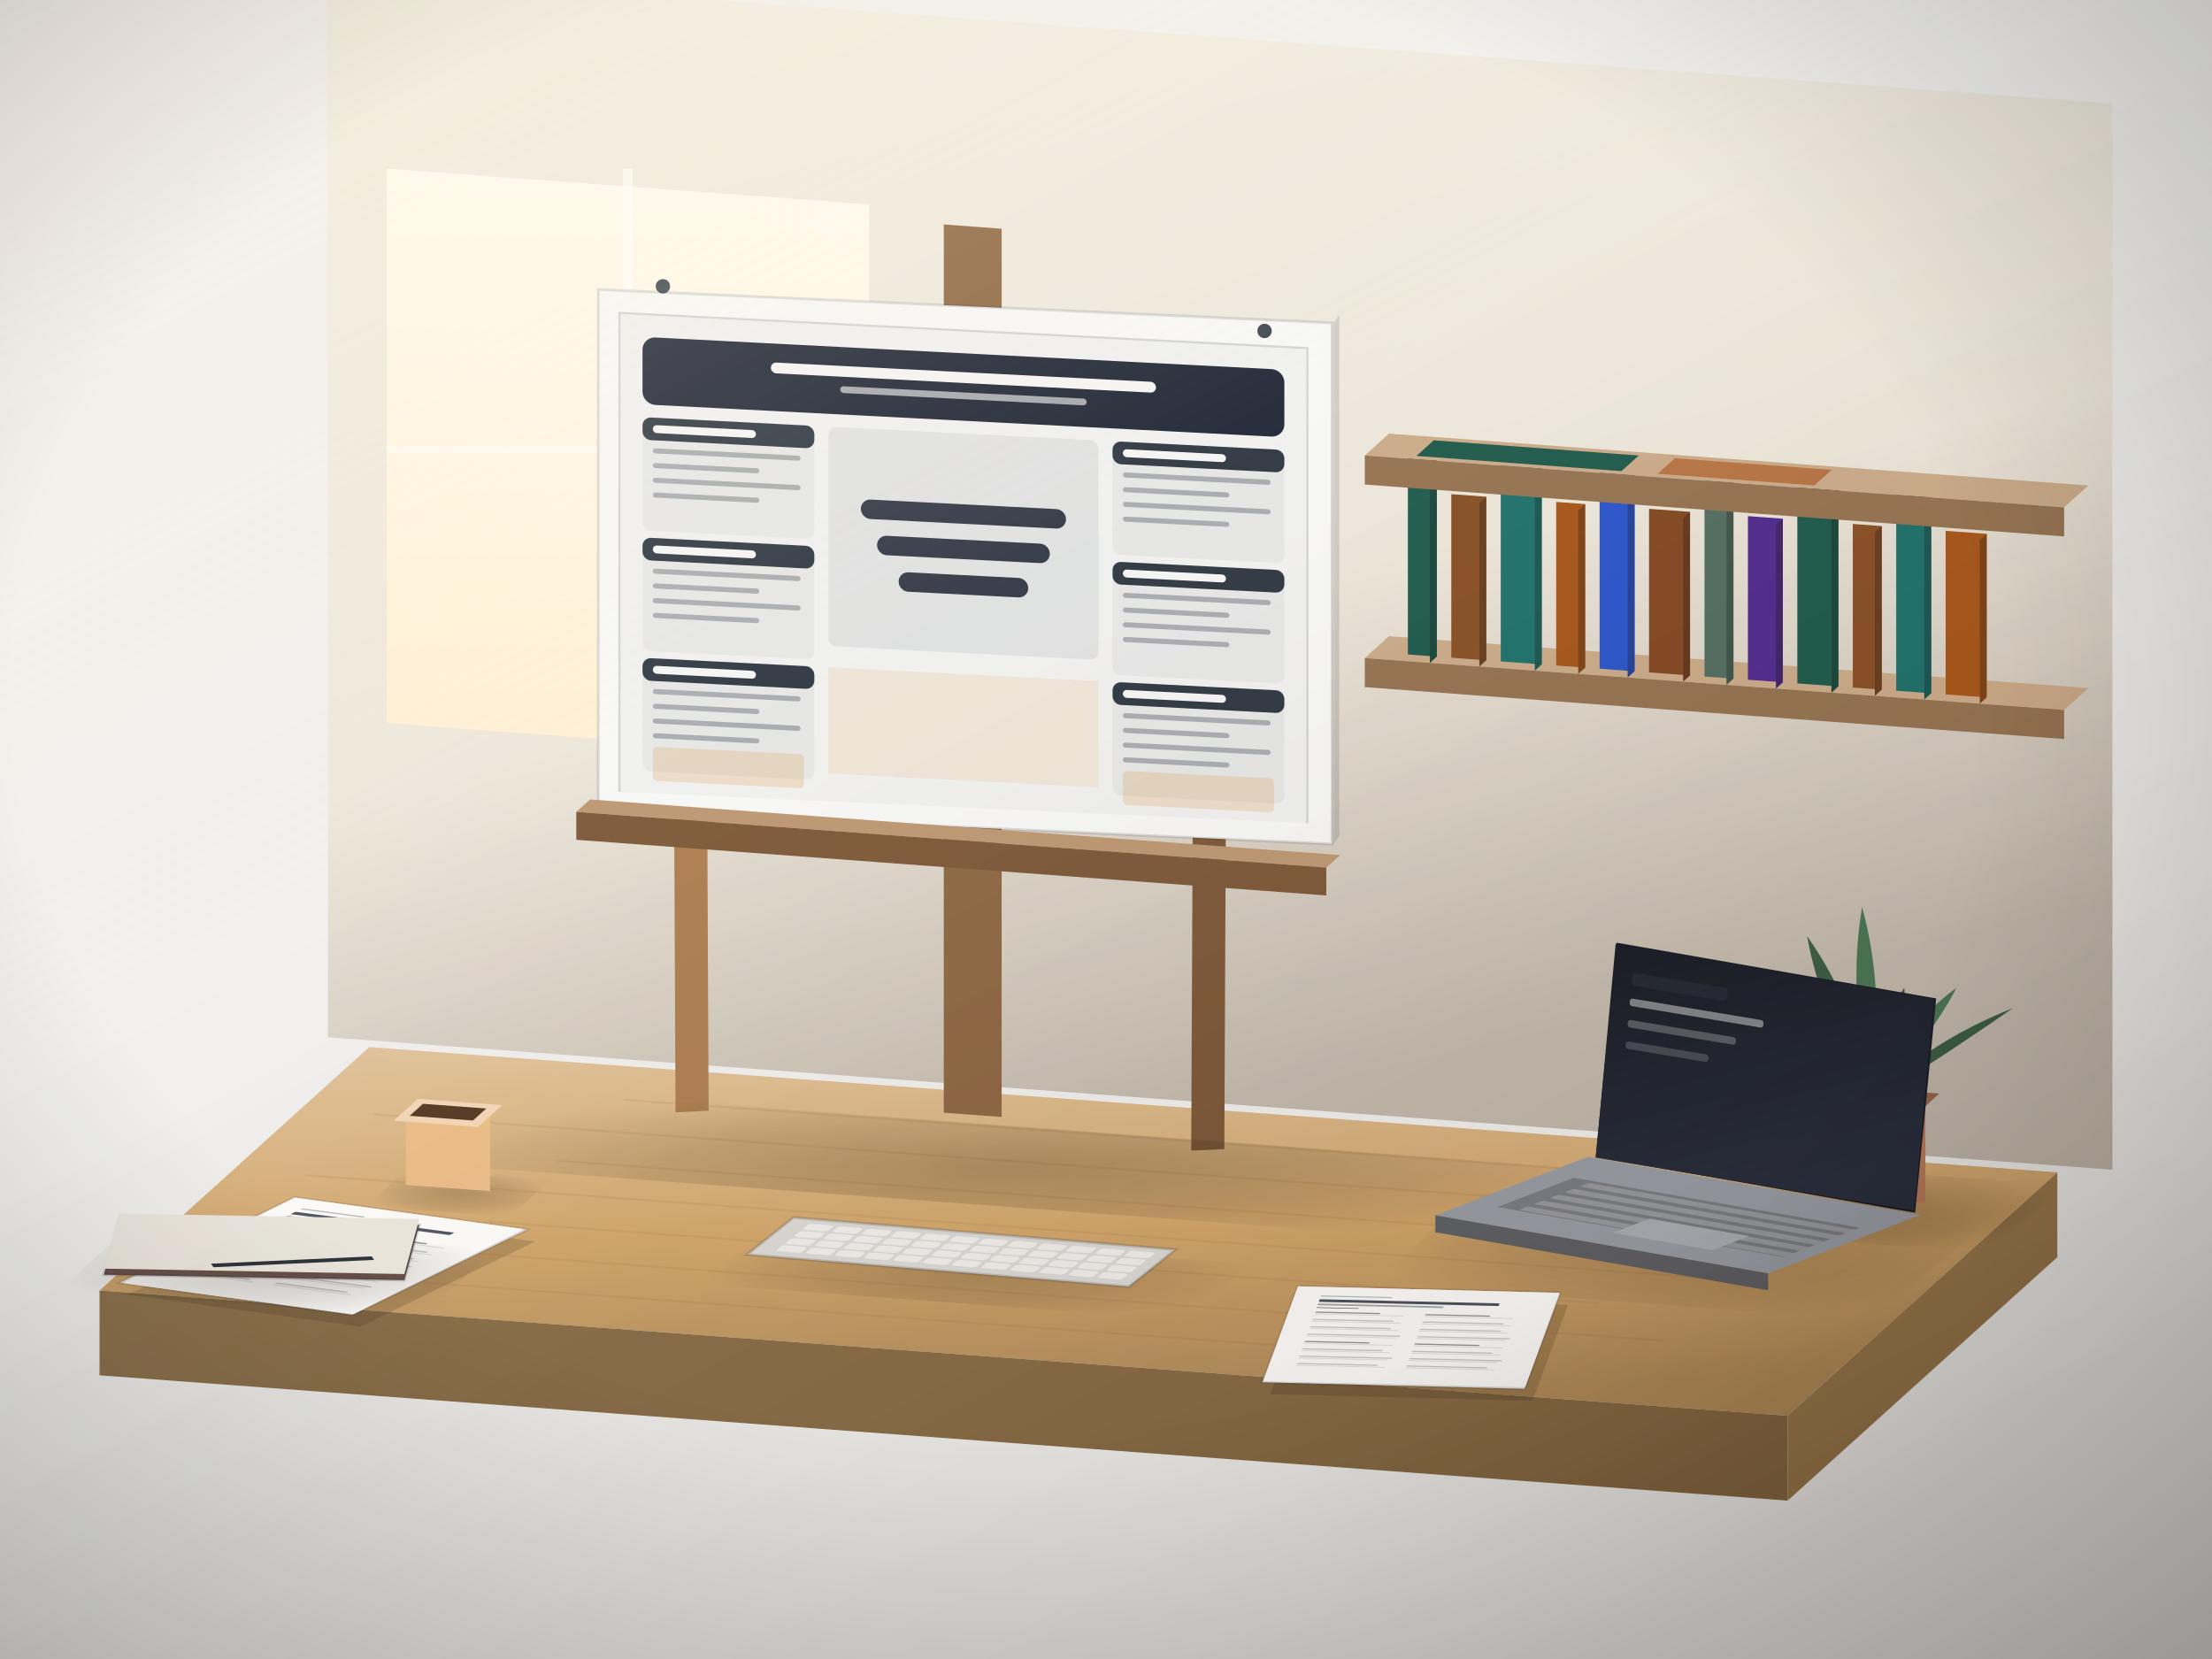
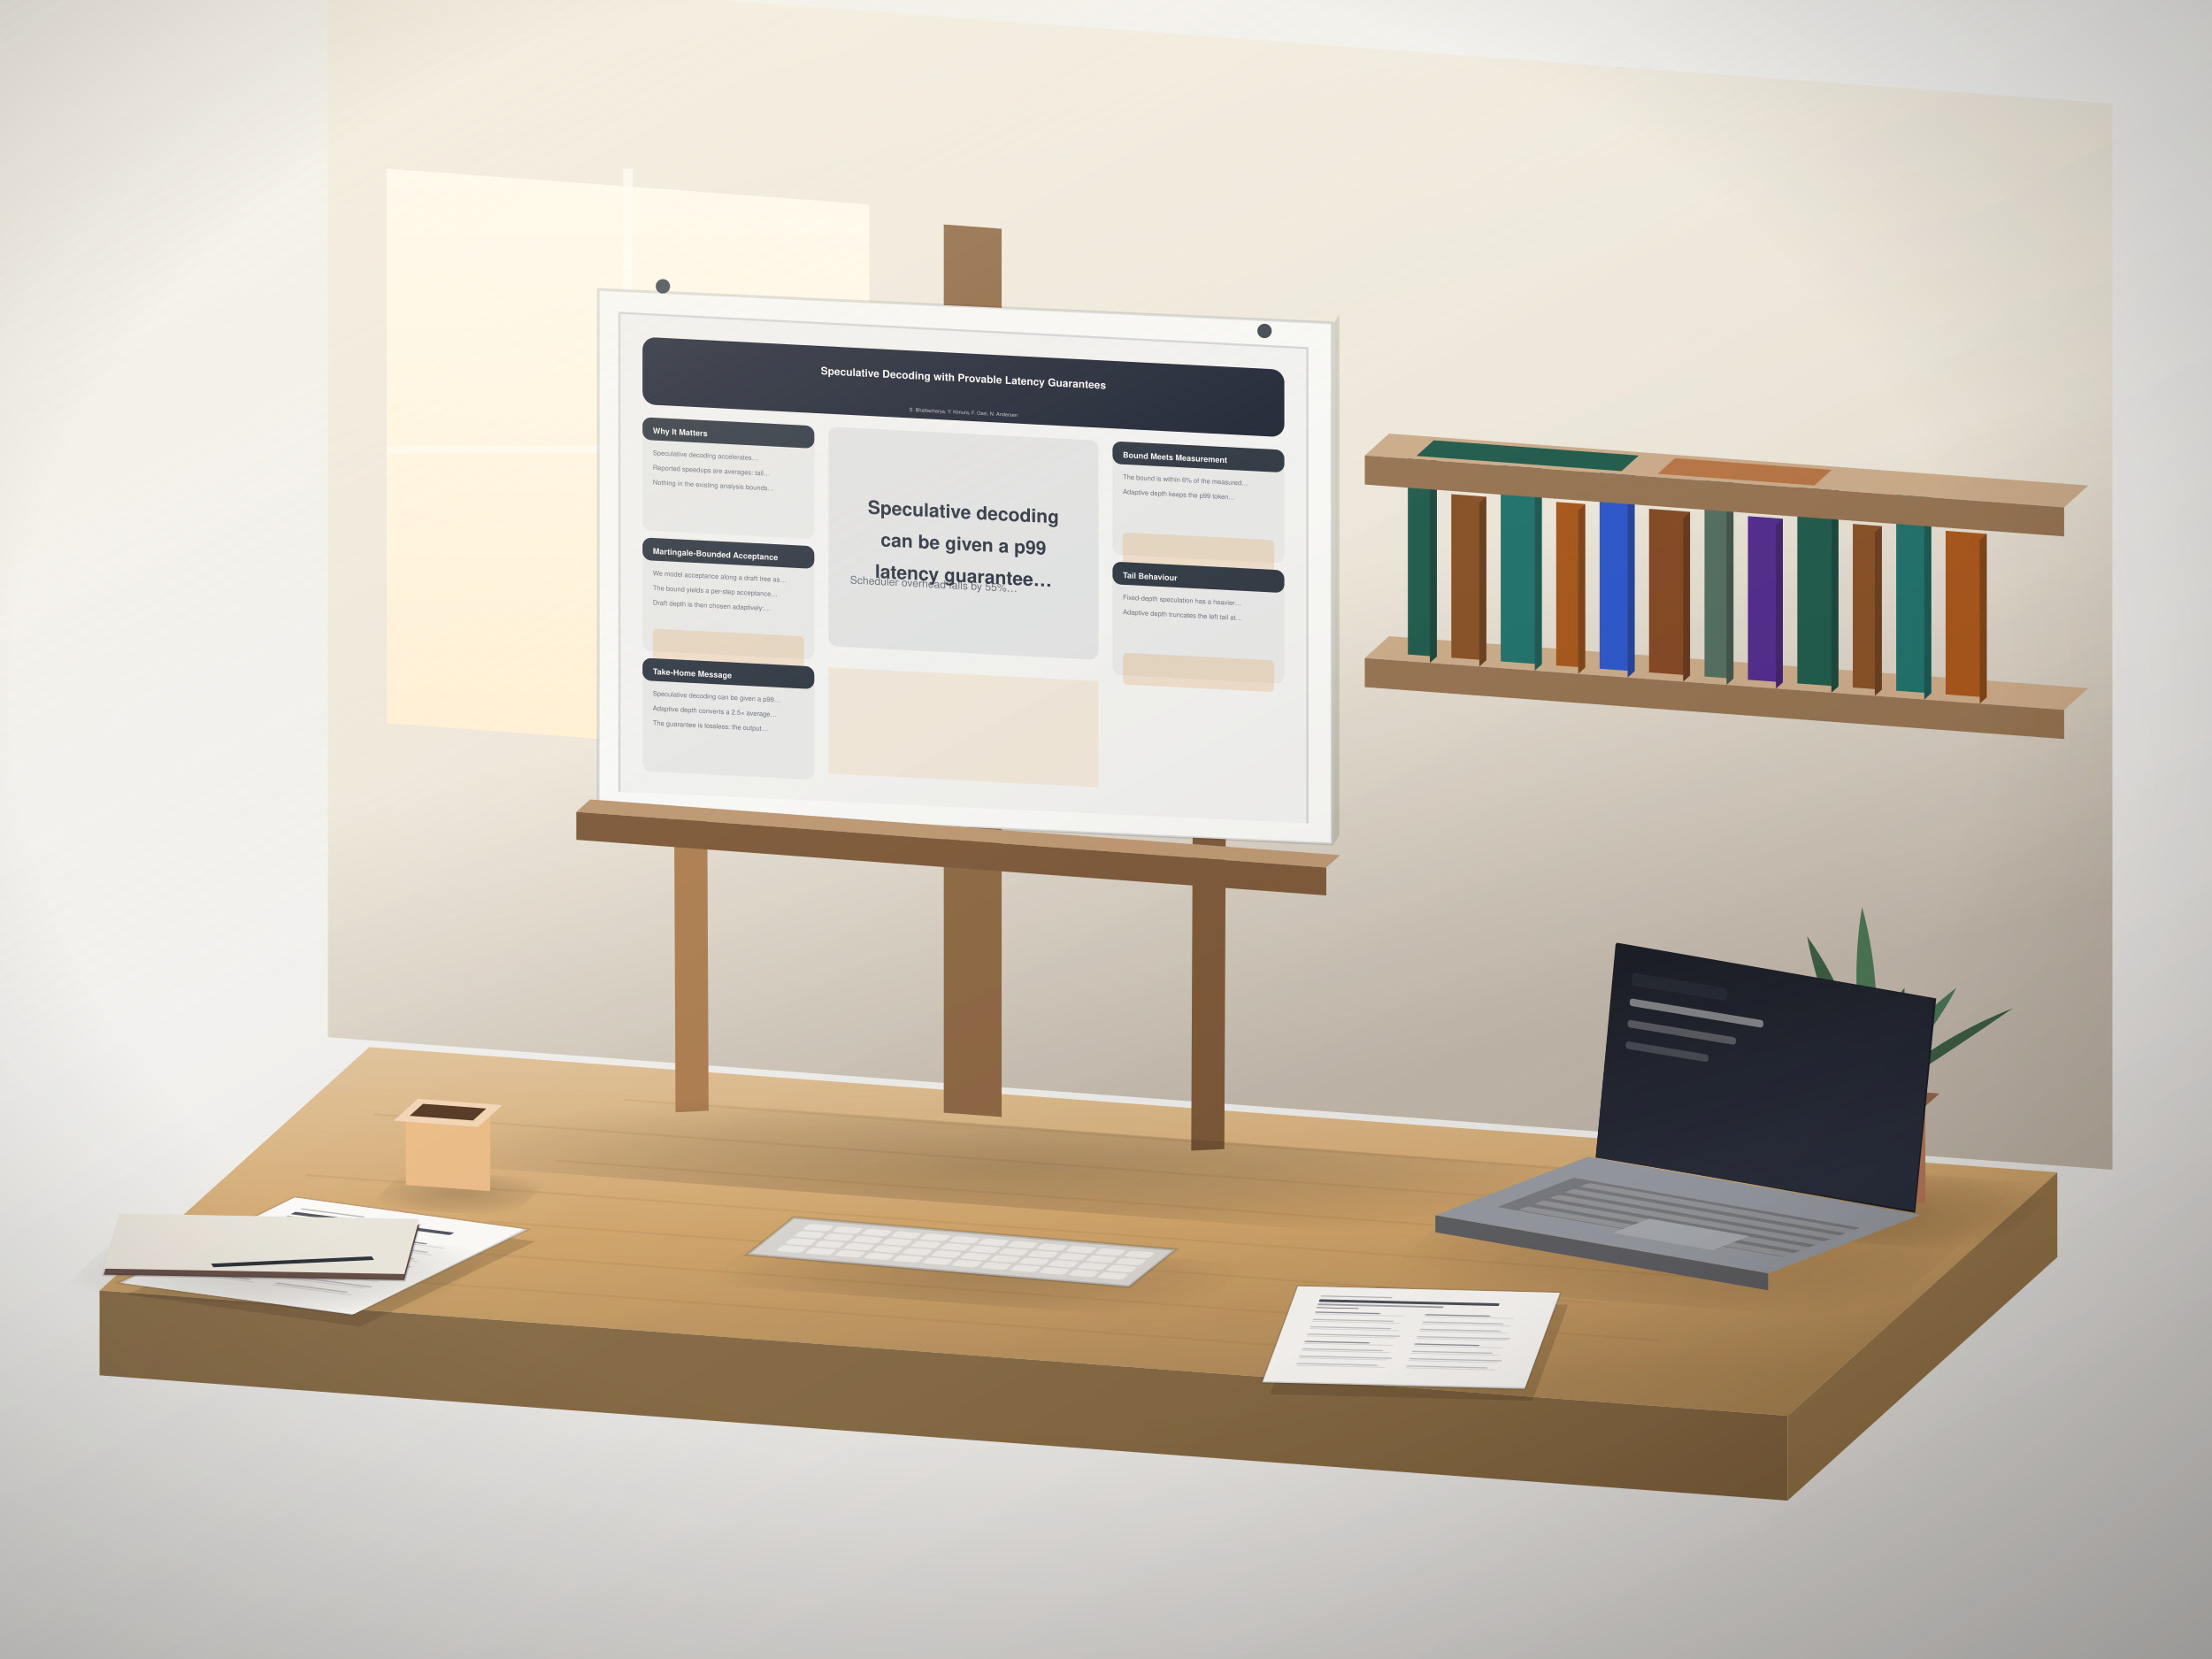
<svg xmlns="http://www.w3.org/2000/svg" width="800" height="600" viewBox="0 0 800 600" role="img" aria-label="Better Poster (Morrison) template preview" data-template-id="betterposter">
  <defs>
    <linearGradient id="tp-betterposter-wall-1" x1="0" y1="0" x2="0.35" y2="1">
      <stop offset="0" stop-color="#f0ece3" />
      <stop offset="0.62" stop-color="#ece6db" />
      <stop offset="1" stop-color="#bfb6ab" />
    </linearGradient>
    <linearGradient id="tp-betterposter-window-2" x1="0" y1="0" x2="0" y2="1">
      <stop offset="0" stop-color="#FFFCF2" />
      <stop offset="1" stop-color="#FFEFD2" />
    </linearGradient>
    <linearGradient id="tp-betterposter-desk-3" x1="0" y1="0" x2="0.15" y2="1">
      <stop offset="0" stop-color="#e1c29a" />
      <stop offset="0.55" stop-color="#d1a366" />
      <stop offset="1" stop-color="#b08956" />
    </linearGradient>
    <clipPath id="tp-betterposter-grain-4">
      <path d="M133.54 378.69 L744.06 424 L646.52 512.04 L36 466.73 Z" />
    </clipPath>
    <radialGradient id="tp-betterposter-shadow-5" cx="0.5" cy="0.5" r="0.5">
      <stop offset="0" stop-color="#22160A" stop-opacity="0.26" />
      <stop offset="0.6" stop-color="#22160A" stop-opacity="0.13" />
      <stop offset="1" stop-color="#22160A" stop-opacity="0" />
    </radialGradient>
    <clipPath id="tp-betterposter-board-6">
      <path d="M223.64 112.75 L473.83 124.17 L473.83 297.74 L223.64 286.32 Z" />
    </clipPath>
    <radialGradient id="tp-betterposter-shadow-7" cx="0.5" cy="0.5" r="0.5">
      <stop offset="0" stop-color="#22160A" stop-opacity="0.24" />
      <stop offset="0.6" stop-color="#22160A" stop-opacity="0.12" />
      <stop offset="1" stop-color="#22160A" stop-opacity="0" />
    </radialGradient>
    <radialGradient id="tp-betterposter-shadow-8" cx="0.5" cy="0.5" r="0.5">
      <stop offset="0" stop-color="#22160A" stop-opacity="0.22" />
      <stop offset="0.6" stop-color="#22160A" stop-opacity="0.11" />
      <stop offset="1" stop-color="#22160A" stop-opacity="0" />
    </radialGradient>
    <radialGradient id="tp-betterposter-shadow-9" cx="0.5" cy="0.5" r="0.5">
      <stop offset="0" stop-color="#22160A" stop-opacity="0.2" />
      <stop offset="0.6" stop-color="#22160A" stop-opacity="0.1" />
      <stop offset="1" stop-color="#22160A" stop-opacity="0" />
    </radialGradient>
    <clipPath id="tp-betterposter-keys-10">
      <path d="M569.1 425.95 L672.61 444.02 L645.01 454.61 L541.5 436.54 Z" />
    </clipPath>
    <clipPath id="tp-betterposter-screen-11">
      <path d="M584.33 341.28 L699.87 361.45 L692.25 438.94 L576.71 418.77 Z" />
    </clipPath>
    <linearGradient id="tp-betterposter-page-12" x1="0" y1="1" x2="1" y2="0">
      <stop offset="0" stop-color="#FFFFFF" />
      <stop offset="1" stop-color="#ececee" />
    </linearGradient>
    <clipPath id="tp-betterposter-sheet-13">
      <path d="M106.56 433.11 L190.68 444.69 L127.42 475.48 L43.3 463.9 Z" />
    </clipPath>
    <linearGradient id="tp-betterposter-page-14" x1="0" y1="1" x2="1" y2="0">
      <stop offset="0" stop-color="#FFFFFF" />
      <stop offset="1" stop-color="#ececee" />
    </linearGradient>
    <clipPath id="tp-betterposter-sheet-15">
      <path d="M469.44 465.21 L564.27 467.58 L551.35 502.29 L456.52 499.92 Z" />
    </clipPath>
    <radialGradient id="tp-betterposter-shadow-16" cx="0.5" cy="0.5" r="0.5">
      <stop offset="0" stop-color="#22160A" stop-opacity="0.2" />
      <stop offset="0.6" stop-color="#22160A" stop-opacity="0.1" />
      <stop offset="1" stop-color="#22160A" stop-opacity="0" />
    </radialGradient>
    <clipPath id="tp-betterposter-keys-17">
      <path d="M286.99 440.33 L425.05 451.94 L408.23 465.34 L270.16 453.73 Z" />
    </clipPath>
    <radialGradient id="tp-betterposter-shadow-18" cx="0.5" cy="0.5" r="0.5">
      <stop offset="0" stop-color="#22160A" stop-opacity="0.22" />
      <stop offset="0.6" stop-color="#22160A" stop-opacity="0.11" />
      <stop offset="1" stop-color="#22160A" stop-opacity="0" />
    </radialGradient>
    <linearGradient id="tp-betterposter-warm-19" x1="0" y1="0" x2="0.7" y2="1">
      <stop offset="0" stop-color="#FFF4DC" stop-opacity="0.42" />
      <stop offset="0.45" stop-color="#FFF4DC" stop-opacity="0.1" />
      <stop offset="1" stop-color="#3B2410" stop-opacity="0.14" />
    </linearGradient>
    <radialGradient id="tp-betterposter-vignette-20" cx="0.45" cy="0.42" r="0.8">
      <stop offset="0.55" stop-color="#000000" stop-opacity="0" />
      <stop offset="1" stop-color="#000000" stop-opacity="0.28" />
    </radialGradient>
  </defs>
  <path d="M118.59 375.14 L764 423.04 L764 37.42 L118.59 -10.48 Z" fill="url(#tp-betterposter-wall-1)" />
  <path d="M139.9 261.52 L314.33 274.47 L314.33 73.95 L139.9 61 Z" fill="url(#tp-betterposter-window-2)" />
  <rect x="225.41" y="61" width="3.4" height="200.52" fill="#FFFFFF" opacity="0.72" />
  <rect x="139.9" y="161.26" width="174.43" height="2.6" fill="#FFFFFF" opacity="0.55" />
  <path d="M502.35 230.09 L755.28 248.86 L746.53 256.76 L493.6 237.99 Z" fill="#c7a684" />
  <path d="M493.6 248.51 L746.53 267.28 L746.53 256.76 L493.6 237.99 Z" fill="#8d6a48" />
  <path d="M509.18 236.7 L519.64 237.48 L519.64 165.18 L509.18 164.4 Z" fill="#0e4f42" />
  <path d="M519.64 237.48 L517.14 239.74 L517.14 167.44 L519.64 165.18 Z" fill="#0a3930" />
  <path d="M524.88 237.87 L537.52 238.81 L537.52 179.65 L524.88 178.71 Z" fill="#804419" />
  <path d="M537.52 238.81 L535.02 241.07 L535.02 181.91 L537.52 179.65 Z" fill="#5c3112" />
  <path d="M542.76 239.2 L557.58 240.3 L557.58 167.99 L542.76 166.89 Z" fill="#0f6864" />
  <path d="M557.58 240.3 L555.08 242.55 L555.08 170.25 L557.58 167.99 Z" fill="#0b4b48" />
  <path d="M562.82 240.69 L573.28 241.46 L573.28 182.3 L562.82 181.53 Z" fill="#a14b0d" />
  <path d="M573.28 241.46 L570.78 243.72 L570.78 184.56 L573.28 182.3 Z" fill="#743609" />
  <path d="M578.52 241.85 L591.16 242.79 L591.16 170.49 L578.52 169.55 Z" fill="#1c4aca" />
  <path d="M591.16 242.79 L588.66 245.05 L588.66 172.74 L591.16 170.49 Z" fill="#143591" />
  <path d="M596.4 243.18 L611.22 244.28 L611.22 185.12 L596.4 184.02 Z" fill="#7b3b16" />
  <path d="M611.22 244.28 L608.72 246.54 L608.72 187.38 L611.22 185.12 Z" fill="#592a10" />
  <path d="M616.46 244.67 L626.92 245.44 L626.92 173.14 L616.46 172.36 Z" fill="#466459" />
  <path d="M626.92 245.44 L624.42 247.7 L624.42 175.4 L626.92 173.14 Z" fill="#324840" />
  <path d="M632.16 245.83 L644.8 246.77 L644.8 187.61 L632.16 186.67 Z" fill="#451c88" />
  <path d="M644.8 246.77 L642.3 249.03 L642.3 189.87 L644.8 187.61 Z" fill="#321462" />
  <path d="M650.03 247.16 L664.86 248.26 L664.86 175.96 L650.03 174.85 Z" fill="#0e4f42" />
  <path d="M664.86 248.26 L662.36 250.52 L662.36 178.21 L664.86 175.96 Z" fill="#0a3930" />
  <path d="M670.09 248.65 L680.56 249.42 L680.56 190.27 L670.09 189.49 Z" fill="#804419" />
  <path d="M680.56 249.42 L678.06 251.68 L678.06 192.52 L680.56 190.27 Z" fill="#5c3112" />
  <path d="M685.79 249.81 L698.44 250.75 L698.44 178.45 L685.79 177.51 Z" fill="#0f6864" />
  <path d="M698.44 250.75 L695.94 253.01 L695.94 180.7 L698.44 178.45 Z" fill="#0b4b48" />
  <path d="M703.67 251.14 L718.5 252.24 L718.5 193.08 L703.67 191.98 Z" fill="#a14b0d" />
  <path d="M718.5 252.24 L716 254.5 L716 195.34 L718.5 193.08 Z" fill="#743609" />
  <path d="M502.35 156.82 L755.28 175.59 L746.53 183.49 L493.6 164.72 Z" fill="#c7a684" />
  <path d="M493.6 175.24 L746.53 194.01 L746.53 183.49 L493.6 164.72 Z" fill="#8d6a48" />
  <path d="M518.54 159.25 L592.68 164.75 L586.42 170.39 L512.29 164.89 Z" fill="#0e4f42" />
  <path d="M605.76 165.72 L662.45 169.93 L656.2 175.57 L599.51 171.36 Z" fill="#b26b39" />
  <path d="M133.54 378.69 L744.06 424 L646.52 512.04 L36 466.73 Z" fill="url(#tp-betterposter-desk-3)" />
  <path d="M36 497.4 L646.52 542.71 L646.52 512.04 L36 466.73 Z" fill="#82653f" />
  <path d="M646.52 542.71 L744.06 454.67 L744.06 424 L646.52 512.04 Z" fill="#967549" />
  <g clip-path="url(#tp-betterposter-grain-4)">
    <g transform="matrix(4.36 0.32 -1.25 1.13 133.54 378.69)">
      <rect x="24" y="9.75" width="92" height="0.6" fill="#8A5A2B" opacity="0.13" />
      <rect x="6" y="19.5" width="118" height="0.6" fill="#8A5A2B" opacity="0.13" />
      <rect x="24" y="29.25" width="92" height="0.6" fill="#8A5A2B" opacity="0.13" />
      <rect x="6" y="39" width="118" height="0.6" fill="#8A5A2B" opacity="0.13" />
      <rect x="24" y="48.75" width="92" height="0.6" fill="#8A5A2B" opacity="0.13" />
      <rect x="6" y="58.5" width="118" height="0.6" fill="#8A5A2B" opacity="0.13" />
      <rect x="24" y="68.25" width="92" height="0.6" fill="#8A5A2B" opacity="0.13" />
    </g>
  </g>
  <path d="M244.31 402.3 L242.99 113.82 L254.96 113.25 L256.28 401.72 Z" fill="#a77647" />
  <path d="M430.82 416.14 L432.14 127.86 L444.11 127.28 L442.79 415.57 Z" fill="#744e2e" />
  <path d="M341.33 402.42 L341.33 81.17 L362.26 82.73 L362.26 403.97 Z" fill="#865e39" />
  <path d="M175.45 393.14 L589.91 423.9 L559.9 450.99 L145.44 420.23 Z" fill="url(#tp-betterposter-shadow-5)" />
  <path d="M482.34 116.82 L484.39 113.81 L484.39 302.28 L482.34 305.29 Z" fill="#0F172A24" />
  <path d="M216.36 104.67 L481.74 116.78 L481.74 305.25 L216.36 293.14 Z" fill="#f7f8f8" stroke="#0F172A24" />
  <g clip-path="url(#tp-betterposter-board-6)">
    <g transform="matrix(0.78 0.04 0 0.77 223.64 112.75)">
      <rect width="320" height="226.34" fill="#0F172A08" />
      <rect x="0.5" y="0.5" width="319" height="225.34" fill="none" stroke="#0F172A24" />
      <rect x="11.2" y="11.2" width="297.6" height="31.69" rx="6" fill="#0F172A" />
-       <rect x="70.72" y="20.07" width="178.56" height="5.07" rx="2.54" fill="#FFFFFF" opacity="0.95" />
-       <rect x="102.86" y="29.58" width="114.28" height="3.17" rx="1.58" fill="#FFFFFF" opacity="0.6" />
+       <text x="160" y="24.51" font-family="Helvetica, Arial, sans-serif" font-size="4.91" fill="#FFFFFF" font-weight="700" opacity="0.97" text-anchor="middle">Speculative Decoding with Provable Latency Guarantees</text>
+       <text x="160" y="39.72" font-family="Helvetica, Arial, sans-serif" font-size="2.31" fill="#FFFFFF" opacity="0.75" text-anchor="middle">S. Bhattacharya, Y. Kimura, F. Osei, N. Andersen</text>
      <rect x="11.2" y="48.89" width="79.66" height="53.2" rx="4" fill="#1F29370d" />
      <rect x="11.2" y="48.89" width="79.66" height="10.64" rx="4" fill="#1F2937" />
-       <rect x="15.98" y="52.35" width="47.8" height="3.72" rx="1.86" fill="#FFFFFF" opacity="0.95" />
-       <rect x="15.98" y="63.25" width="68.51" height="2.39" rx="1.2" fill="#0F172A4d" opacity="1" />
-       <rect x="15.98" y="70.17" width="49.39" height="2.39" rx="1.2" fill="#0F172A4d" opacity="1" />
-       <rect x="15.98" y="77.08" width="68.51" height="2.39" rx="1.2" fill="#0F172A4d" opacity="1" />
-       <rect x="15.98" y="84" width="49.39" height="2.39" rx="1.2" fill="#0F172A4d" opacity="1" />
+       <text x="15.98" y="56.34" font-family="Helvetica, Arial, sans-serif" font-size="3.72" fill="#FFFFFF" font-weight="700" opacity="0.96">Why It Matters</text>
+       <text x="15.98" y="66.44" font-family="Helvetica, Arial, sans-serif" font-size="3.09" fill="#0F172A9e">Speculative decoding accelerates…</text>
+       <text x="15.98" y="73.36" font-family="Helvetica, Arial, sans-serif" font-size="3.09" fill="#0F172A9e">Reported speedups are averages: tail…</text>
+       <text x="15.98" y="80.28" font-family="Helvetica, Arial, sans-serif" font-size="3.09" fill="#0F172A9e">Nothing in the existing analysis bounds…</text>
      <rect x="11.2" y="105.41" width="79.66" height="53.2" rx="4" fill="#1F29370d" />
      <rect x="11.2" y="105.41" width="79.66" height="10.64" rx="4" fill="#1F2937" />
-       <rect x="15.98" y="108.87" width="47.8" height="3.72" rx="1.86" fill="#FFFFFF" opacity="0.95" />
-       <rect x="15.98" y="119.78" width="68.51" height="2.39" rx="1.2" fill="#0F172A4d" opacity="1" />
-       <rect x="15.98" y="126.69" width="49.39" height="2.39" rx="1.2" fill="#0F172A4d" opacity="1" />
-       <rect x="15.98" y="133.61" width="68.51" height="2.39" rx="1.2" fill="#0F172A4d" opacity="1" />
-       <rect x="15.98" y="140.53" width="49.39" height="2.39" rx="1.2" fill="#0F172A4d" opacity="1" />
+       <text x="15.98" y="112.86" font-family="Helvetica, Arial, sans-serif" font-size="3.72" fill="#FFFFFF" font-weight="700" opacity="0.96">Martingale-Bounded Acceptance</text>
+       <text x="15.98" y="122.97" font-family="Helvetica, Arial, sans-serif" font-size="3.09" fill="#0F172A9e">We model acceptance along a draft tree as…</text>
+       <text x="15.98" y="129.89" font-family="Helvetica, Arial, sans-serif" font-size="3.09" fill="#0F172A9e">The bound yields a per-step acceptance…</text>
+       <text x="15.98" y="136.8" font-family="Helvetica, Arial, sans-serif" font-size="3.09" fill="#0F172A9e">Draft depth is then chosen adaptively:…</text>
+       <rect x="15.98" y="147.97" width="70.1" height="14.9" rx="2" fill="#D977062e" />
      <rect x="11.2" y="161.94" width="79.66" height="53.2" rx="4" fill="#1F29370d" />
      <rect x="11.2" y="161.94" width="79.66" height="10.64" rx="4" fill="#1F2937" />
-       <rect x="15.98" y="165.4" width="47.8" height="3.72" rx="1.86" fill="#FFFFFF" opacity="0.95" />
-       <rect x="15.98" y="176.3" width="68.51" height="2.39" rx="1.2" fill="#0F172A4d" opacity="1" />
-       <rect x="15.98" y="183.22" width="49.39" height="2.39" rx="1.2" fill="#0F172A4d" opacity="1" />
-       <rect x="15.98" y="190.14" width="68.51" height="2.39" rx="1.2" fill="#0F172A4d" opacity="1" />
-       <rect x="15.98" y="197.05" width="49.39" height="2.39" rx="1.2" fill="#0F172A4d" opacity="1" />
-       <rect x="15.98" y="203.44" width="70.1" height="15.96" rx="2" fill="#D977062e" />
+       <text x="15.98" y="169.39" font-family="Helvetica, Arial, sans-serif" font-size="3.72" fill="#FFFFFF" font-weight="700" opacity="0.96">Take-Home Message</text>
+       <text x="15.98" y="179.5" font-family="Helvetica, Arial, sans-serif" font-size="3.09" fill="#0F172A9e">Speculative decoding can be given a p99…</text>
+       <text x="15.98" y="186.41" font-family="Helvetica, Arial, sans-serif" font-size="3.09" fill="#0F172A9e">Adaptive depth converts a 2.5× average…</text>
+       <text x="15.98" y="193.33" font-family="Helvetica, Arial, sans-serif" font-size="3.09" fill="#0F172A9e">The guarantee is lossless: the output…</text>
      <rect x="97.41" y="48.89" width="125.18" height="103.08" rx="4" fill="#1F293714" />
-       <rect x="112.43" y="82.14" width="95.14" height="9.14" rx="4.57" fill="#0F172A" opacity="0.9" />
-       <rect x="119.94" y="98.76" width="80.12" height="9.14" rx="4.57" fill="#0F172A" opacity="0.9" />
-       <rect x="129.96" y="115.39" width="60.09" height="9.14" rx="4.57" fill="#0F172A" opacity="0.9" />
+       <text x="160" y="88.79" font-family="Helvetica, Arial, sans-serif" font-size="8.65" fill="#0F172A" font-weight="700" opacity="0.9" text-anchor="middle">Speculative decoding</text>
+       <text x="160" y="103.75" font-family="Helvetica, Arial, sans-serif" font-size="8.65" fill="#0F172A" font-weight="700" opacity="0.9" text-anchor="middle">can be given a p99</text>
+       <text x="160" y="118.71" font-family="Helvetica, Arial, sans-serif" font-size="8.65" fill="#0F172A" font-weight="700" opacity="0.9" text-anchor="middle">latency guarantee…</text>
+       <text x="107.42" y="122.04" font-family="Helvetica, Arial, sans-serif" font-size="4.99" fill="#0F172A9e">Scheduler overhead falls by 55%…</text>
      <rect x="97.41" y="161.94" width="125.18" height="49.88" fill="#D977061a" />
      <rect x="229.14" y="48.89" width="79.66" height="53.2" rx="4" fill="#1F29370d" />
      <rect x="229.14" y="48.89" width="79.66" height="10.64" rx="4" fill="#1F2937" />
-       <rect x="233.92" y="52.35" width="47.8" height="3.72" rx="1.86" fill="#FFFFFF" opacity="0.95" />
-       <rect x="233.92" y="63.25" width="68.51" height="2.39" rx="1.2" fill="#0F172A4d" opacity="1" />
-       <rect x="233.92" y="70.17" width="49.39" height="2.39" rx="1.2" fill="#0F172A4d" opacity="1" />
-       <rect x="233.92" y="77.08" width="68.51" height="2.39" rx="1.2" fill="#0F172A4d" opacity="1" />
-       <rect x="233.92" y="84" width="49.39" height="2.39" rx="1.2" fill="#0F172A4d" opacity="1" />
+       <text x="233.92" y="56.34" font-family="Helvetica, Arial, sans-serif" font-size="3.72" fill="#FFFFFF" font-weight="700" opacity="0.96">Bound Meets Measurement</text>
+       <text x="233.92" y="66.44" font-family="Helvetica, Arial, sans-serif" font-size="3.09" fill="#0F172A9e">The bound is within 6% of the measured…</text>
+       <text x="233.92" y="73.36" font-family="Helvetica, Arial, sans-serif" font-size="3.09" fill="#0F172A9e">Adaptive depth keeps the p99 token…</text>
+       <rect x="233.92" y="91.45" width="70.1" height="14.9" rx="2" fill="#D977062e" />
      <rect x="229.14" y="105.41" width="79.66" height="53.2" rx="4" fill="#1F29370d" />
      <rect x="229.14" y="105.41" width="79.66" height="10.64" rx="4" fill="#1F2937" />
-       <rect x="233.92" y="108.87" width="47.8" height="3.72" rx="1.86" fill="#FFFFFF" opacity="0.95" />
-       <rect x="233.92" y="119.78" width="68.51" height="2.39" rx="1.2" fill="#0F172A4d" opacity="1" />
-       <rect x="233.92" y="126.69" width="49.39" height="2.39" rx="1.2" fill="#0F172A4d" opacity="1" />
-       <rect x="233.92" y="133.61" width="68.51" height="2.39" rx="1.2" fill="#0F172A4d" opacity="1" />
-       <rect x="233.92" y="140.53" width="49.39" height="2.39" rx="1.2" fill="#0F172A4d" opacity="1" />
-       <rect x="229.14" y="161.94" width="79.66" height="53.2" rx="4" fill="#1F29370d" />
-       <rect x="229.14" y="161.94" width="79.66" height="10.64" rx="4" fill="#1F2937" />
-       <rect x="233.92" y="165.4" width="47.8" height="3.72" rx="1.86" fill="#FFFFFF" opacity="0.95" />
-       <rect x="233.92" y="176.3" width="68.51" height="2.39" rx="1.2" fill="#0F172A4d" opacity="1" />
-       <rect x="233.92" y="183.22" width="49.39" height="2.39" rx="1.2" fill="#0F172A4d" opacity="1" />
-       <rect x="233.92" y="190.14" width="68.51" height="2.39" rx="1.2" fill="#0F172A4d" opacity="1" />
-       <rect x="233.92" y="197.05" width="49.39" height="2.39" rx="1.2" fill="#0F172A4d" opacity="1" />
-       <rect x="233.92" y="203.44" width="70.1" height="15.96" rx="2" fill="#D977062e" />
+       <text x="233.92" y="112.86" font-family="Helvetica, Arial, sans-serif" font-size="3.72" fill="#FFFFFF" font-weight="700" opacity="0.96">Tail Behaviour</text>
+       <text x="233.92" y="122.97" font-family="Helvetica, Arial, sans-serif" font-size="3.09" fill="#0F172A9e">Fixed-depth speculation has a heavier…</text>
+       <text x="233.92" y="129.89" font-family="Helvetica, Arial, sans-serif" font-size="3.09" fill="#0F172A9e">Adaptive depth truncates the left tail at…</text>
+       <rect x="233.92" y="147.97" width="70.1" height="14.9" rx="2" fill="#D977062e" />
    </g>
  </g>
  <circle cx="239.75" cy="103.54" r="2.6" fill="#1F2937eb" />
  <circle cx="457.34" cy="119.69" r="2.6" fill="#1F2937eb" />
  <path d="M208.42 293.64 L479.67 313.77 L484.67 309.26 L213.42 289.13 Z" fill="#b9916c" />
  <path d="M208.42 303.72 L479.67 323.85 L479.67 313.77 L208.42 293.64 Z" fill="#744e2e" />
  <path d="M644.17 421.06 L746.22 428.63 L719.21 453.01 L617.16 445.44 Z" fill="url(#tp-betterposter-shadow-7)" />
  <path d="M657.1 432.2 L696.34 435.12 L696.34 400.06 L657.1 397.15 Z" fill="#b47556" />
  <path d="M662.16 392.58 L701.41 395.49 L691.28 404.63 L652.03 401.72 Z" fill="#905e45" />
  <path d="M676.72 398.6 Q649.7 380.3 636.68 369.99 Q663.7 380.3 676.72 398.6" fill="#2b5138" opacity="0.96" />
  <path d="M676.72 398.6 Q651.96 372.1 641.2 353.6 Q665.96 372.1 676.72 398.6" fill="#396c4a" opacity="0.96" />
  <path d="M676.72 398.6 Q658.15 364.62 653.58 338.64 Q672.15 364.62 676.72 398.6" fill="#2b5138" opacity="0.96" />
  <path d="M676.72 398.6 Q668.09 359.34 673.46 328.07 Q682.09 359.34 676.72 398.6" fill="#396c4a" opacity="0.96" />
  <path d="M676.72 398.6 Q675.74 373.93 688.76 357.26 Q689.74 373.93 676.72 398.6" fill="#2b5138" opacity="0.96" />
  <path d="M676.72 398.6 Q685.13 373.95 707.53 357.29 Q699.13 373.95 676.72 398.6" fill="#396c4a" opacity="0.96" />
  <path d="M676.72 398.6 Q695.35 377.61 727.98 364.62 Q709.35 377.61 676.72 398.6" fill="#2b5138" opacity="0.96" />
  <path d="M147.36 422.85 L199.25 426.7 L184.37 440.13 L132.48 436.28 Z" fill="url(#tp-betterposter-shadow-8)" />
  <path d="M146.75 428.53 L177.28 430.79 L177.28 403.63 L146.75 401.36 Z" fill="#ecbb83" />
  <path d="M151.13 397.41 L181.65 399.68 L172.9 407.58 L142.37 405.31 Z" fill="#f4d6b5" />
  <path d="M152.97 399.21 L175.87 400.91 L171.05 405.25 L148.16 403.55 Z" fill="#4A2C16" />
  <path d="M165.49 416.73 q10 -3 10 4.5 q0 6.5 -10 3" fill="none" stroke="#ecbb83" stroke-width="2.4" />
  <path d="M540.41 424.83 L721.83 438.29 L678.29 477.59 L496.88 464.13 Z" fill="url(#tp-betterposter-shadow-9)" />
  <path d="M574.31 418.35 L694.66 439.36 L639.46 460.54 L519.11 439.53 Z" fill="#949aa5" />
  <path d="M519.11 439.53 L639.46 460.54 L639.46 466.67 L519.11 445.66 Z" fill="#565960" />
  <path d="M569.1 425.95 L672.61 444.02 L645.01 454.61 L541.5 436.54 Z" fill="#737881" />
  <g clip-path="url(#tp-betterposter-keys-10)">
    <g transform="matrix(3.76 0.66 -2.54 0.97 569.1 425.95)">
      <rect x="1.92" y="0.65" width="28.16" height="1.31" rx="0.26" fill="#FFFFFF" opacity="0.22" />
      <rect x="1.92" y="2.83" width="28.16" height="1.31" rx="0.26" fill="#FFFFFF" opacity="0.22" />
      <rect x="1.92" y="5" width="28.16" height="1.31" rx="0.26" fill="#FFFFFF" opacity="0.22" />
      <rect x="1.92" y="7.18" width="28.16" height="1.31" rx="0.26" fill="#FFFFFF" opacity="0.22" />
      <rect x="1.92" y="9.36" width="28.16" height="1.31" rx="0.26" fill="#FFFFFF" opacity="0.22" />
    </g>
  </g>
  <path d="M596.49 440.75 L632.59 447.06 L619.35 452.14 L583.24 445.84 Z" fill="#a7acb5" />
  <path d="M584.7 340.94 L700.24 361.11 L692.63 438.6 L577.09 418.43 Z" fill="#0b101d" />
  <g clip-path="url(#tp-betterposter-screen-11)">
    <g transform="matrix(0.36 0.06 -0.04 0.43 584.33 341.28)">
      <defs>
        <linearGradient id="neutral-screen-320" x1="0" y1="0" x2="0.6" y2="1">
          <stop offset="0" stop-color="#090e19" />
          <stop offset="1" stop-color="#1d2537" />
        </linearGradient>
      </defs>
      <rect width="320" height="180" fill="url(#neutral-screen-320)" />
      <rect x="19.2" y="21.6" width="96" height="10.8" rx="3.6" fill="#1F293780" />
      <rect x="19.2" y="43.2" width="134.4" height="6.3" rx="2.7" fill="#FFFFFF" opacity="0.45" />
      <rect x="19.2" y="61.2" width="108.8" height="6.3" rx="2.7" fill="#FFFFFF" opacity="0.26" />
      <rect x="19.2" y="79.2" width="83.2" height="6.3" rx="2.7" fill="#FFFFFF" opacity="0.18" />
    </g>
  </g>
  <path d="M109.42 437.42 L193.54 449 L130.28 479.79 L46.16 468.21 Z" fill="#2417082e" />
  <path d="M106.56 433.11 L190.68 444.69 L127.42 475.48 L43.3 463.9 Z" fill="url(#tp-betterposter-page-12)" stroke="#0F172A1f" />
  <g clip-path="url(#tp-betterposter-sheet-13)">
    <g transform="matrix(0.38 0.05 -0.2 0.1 106.56 433.11)">
      <rect width="220" height="311.14" fill="#FFFFFF" />
      <rect x="22" y="28" width="59.84" height="3.73" fill="#0F172A" opacity="0.3" />
      <rect x="22" y="40.45" width="151.36" height="8.71" rx="1.24" fill="#0F172A" opacity="0.78" />
      <rect x="22" y="54.45" width="105.6" height="5.6" rx="0.93" fill="#0F172A" opacity="0.38" />
      <rect x="22" y="66.9" width="35.2" height="1.87" fill="#1F2937d9" />
      <rect x="22" y="80.9" width="55.18" height="3.86" rx="1.93" fill="#0F172A" opacity="0.48" />
      <rect x="22" y="87.65" width="75.24" height="2.31" rx="1.16" fill="#0F172A" opacity="0.15" />
      <rect x="22" y="105.01" width="68.55" height="3.86" rx="1.93" fill="#0F172A" opacity="0.24" />
      <rect x="22" y="111.76" width="75.24" height="2.31" rx="1.16" fill="#0F172A" opacity="0.15" />
      <rect x="22" y="129.12" width="68.55" height="3.86" rx="1.93" fill="#0F172A" opacity="0.24" />
      <rect x="22" y="135.88" width="75.24" height="2.31" rx="1.16" fill="#0F172A" opacity="0.15" />
      <rect x="22" y="153.24" width="78.58" height="3.86" rx="1.93" fill="#0F172A" opacity="0.24" />
      <rect x="22" y="159.99" width="75.24" height="2.31" rx="1.16" fill="#0F172A" opacity="0.15" />
      <rect x="22" y="177.35" width="55.18" height="3.86" rx="1.93" fill="#0F172A" opacity="0.48" />
      <rect x="22" y="184.1" width="75.24" height="2.31" rx="1.16" fill="#0F172A" opacity="0.15" />
      <rect x="22" y="201.47" width="68.55" height="3.86" rx="1.93" fill="#0F172A" opacity="0.24" />
      <rect x="22" y="208.22" width="75.24" height="2.31" rx="1.16" fill="#0F172A" opacity="0.15" />
      <rect x="22" y="225.58" width="78.58" height="3.86" rx="1.93" fill="#0F172A" opacity="0.24" />
      <rect x="22" y="232.33" width="75.24" height="2.31" rx="1.16" fill="#0F172A" opacity="0.15" />
      <rect x="22" y="249.69" width="68.55" height="3.86" rx="1.93" fill="#0F172A" opacity="0.24" />
      <rect x="22" y="256.44" width="75.24" height="2.31" rx="1.16" fill="#0F172A" opacity="0.15" />
      <rect x="114.4" y="80.9" width="55.18" height="3.86" rx="1.93" fill="#0F172A" opacity="0.48" />
      <rect x="114.4" y="87.65" width="75.24" height="2.31" rx="1.16" fill="#0F172A" opacity="0.15" />
      <rect x="114.4" y="105.01" width="68.55" height="3.86" rx="1.93" fill="#0F172A" opacity="0.24" />
      <rect x="114.4" y="111.76" width="75.24" height="2.31" rx="1.16" fill="#0F172A" opacity="0.15" />
      <rect x="114.4" y="129.12" width="68.55" height="3.86" rx="1.93" fill="#0F172A" opacity="0.24" />
      <rect x="114.4" y="135.88" width="75.24" height="2.31" rx="1.16" fill="#0F172A" opacity="0.15" />
      <rect x="114.4" y="153.24" width="78.58" height="3.86" rx="1.93" fill="#0F172A" opacity="0.24" />
      <rect x="114.4" y="159.99" width="75.24" height="2.31" rx="1.16" fill="#0F172A" opacity="0.15" />
      <rect x="114.4" y="177.35" width="55.18" height="3.86" rx="1.93" fill="#0F172A" opacity="0.48" />
      <rect x="114.4" y="184.1" width="75.24" height="2.31" rx="1.16" fill="#0F172A" opacity="0.15" />
      <rect x="114.4" y="201.47" width="68.55" height="3.86" rx="1.93" fill="#0F172A" opacity="0.24" />
      <rect x="114.4" y="208.22" width="75.24" height="2.31" rx="1.16" fill="#0F172A" opacity="0.15" />
      <rect x="114.4" y="225.58" width="78.58" height="3.86" rx="1.93" fill="#0F172A" opacity="0.24" />
      <rect x="114.4" y="232.33" width="75.24" height="2.31" rx="1.16" fill="#0F172A" opacity="0.15" />
      <rect x="114.4" y="249.69" width="68.55" height="3.86" rx="1.93" fill="#0F172A" opacity="0.24" />
      <rect x="114.4" y="256.44" width="75.24" height="2.31" rx="1.16" fill="#0F172A" opacity="0.15" />
    </g>
  </g>
  <path d="M472.3 469.52 L567.13 471.88 L554.21 506.6 L459.38 504.23 Z" fill="#2417082e" />
  <path d="M469.44 465.21 L564.27 467.58 L551.35 502.29 L456.52 499.92 Z" fill="url(#tp-betterposter-page-14)" stroke="#0F172A1f" />
  <g clip-path="url(#tp-betterposter-sheet-15)">
    <g transform="matrix(0.43 0.01 -0.04 0.11 469.44 465.21)">
      <rect width="220" height="311.14" fill="#FFFFFF" />
      <rect x="22" y="28" width="59.84" height="3.73" fill="#0F172A" opacity="0.3" />
      <rect x="22" y="40.45" width="151.36" height="8.71" rx="1.24" fill="#0F172A" opacity="0.78" />
      <rect x="22" y="54.45" width="105.6" height="5.6" rx="0.93" fill="#0F172A" opacity="0.38" />
      <rect x="22" y="66.9" width="35.2" height="1.87" fill="#1F2937d9" />
      <rect x="22" y="80.9" width="55.18" height="3.86" rx="1.93" fill="#0F172A" opacity="0.48" />
      <rect x="22" y="87.65" width="75.24" height="2.31" rx="1.16" fill="#0F172A" opacity="0.15" />
      <rect x="22" y="105.01" width="68.55" height="3.86" rx="1.93" fill="#0F172A" opacity="0.24" />
      <rect x="22" y="111.76" width="75.24" height="2.31" rx="1.16" fill="#0F172A" opacity="0.15" />
      <rect x="22" y="129.12" width="68.55" height="3.86" rx="1.93" fill="#0F172A" opacity="0.24" />
      <rect x="22" y="135.88" width="75.24" height="2.31" rx="1.16" fill="#0F172A" opacity="0.15" />
      <rect x="22" y="153.24" width="78.58" height="3.86" rx="1.93" fill="#0F172A" opacity="0.24" />
      <rect x="22" y="159.99" width="75.24" height="2.31" rx="1.16" fill="#0F172A" opacity="0.15" />
      <rect x="22" y="177.35" width="55.18" height="3.86" rx="1.93" fill="#0F172A" opacity="0.48" />
      <rect x="22" y="184.1" width="75.24" height="2.31" rx="1.16" fill="#0F172A" opacity="0.15" />
      <rect x="22" y="201.47" width="68.55" height="3.86" rx="1.93" fill="#0F172A" opacity="0.24" />
      <rect x="22" y="208.22" width="75.24" height="2.31" rx="1.16" fill="#0F172A" opacity="0.15" />
      <rect x="22" y="225.58" width="78.58" height="3.86" rx="1.93" fill="#0F172A" opacity="0.24" />
      <rect x="22" y="232.33" width="75.24" height="2.31" rx="1.16" fill="#0F172A" opacity="0.15" />
      <rect x="22" y="249.69" width="68.55" height="3.86" rx="1.93" fill="#0F172A" opacity="0.24" />
      <rect x="22" y="256.44" width="75.24" height="2.31" rx="1.16" fill="#0F172A" opacity="0.15" />
      <rect x="114.4" y="80.9" width="55.18" height="3.86" rx="1.93" fill="#0F172A" opacity="0.48" />
      <rect x="114.4" y="87.65" width="75.24" height="2.31" rx="1.16" fill="#0F172A" opacity="0.15" />
      <rect x="114.4" y="105.01" width="68.55" height="3.86" rx="1.93" fill="#0F172A" opacity="0.24" />
      <rect x="114.4" y="111.76" width="75.24" height="2.31" rx="1.16" fill="#0F172A" opacity="0.15" />
      <rect x="114.4" y="129.12" width="68.55" height="3.86" rx="1.93" fill="#0F172A" opacity="0.24" />
      <rect x="114.4" y="135.88" width="75.24" height="2.31" rx="1.16" fill="#0F172A" opacity="0.15" />
      <rect x="114.4" y="153.24" width="78.58" height="3.86" rx="1.93" fill="#0F172A" opacity="0.24" />
      <rect x="114.4" y="159.99" width="75.24" height="2.31" rx="1.16" fill="#0F172A" opacity="0.15" />
      <rect x="114.4" y="177.35" width="55.18" height="3.86" rx="1.93" fill="#0F172A" opacity="0.48" />
      <rect x="114.4" y="184.1" width="75.24" height="2.31" rx="1.16" fill="#0F172A" opacity="0.15" />
      <rect x="114.4" y="201.47" width="68.55" height="3.86" rx="1.93" fill="#0F172A" opacity="0.24" />
      <rect x="114.4" y="208.22" width="75.24" height="2.31" rx="1.16" fill="#0F172A" opacity="0.15" />
      <rect x="114.4" y="225.58" width="78.58" height="3.86" rx="1.93" fill="#0F172A" opacity="0.24" />
      <rect x="114.4" y="232.33" width="75.24" height="2.31" rx="1.16" fill="#0F172A" opacity="0.15" />
      <rect x="114.4" y="249.69" width="68.55" height="3.86" rx="1.93" fill="#0F172A" opacity="0.24" />
      <rect x="114.4" y="256.44" width="75.24" height="2.31" rx="1.16" fill="#0F172A" opacity="0.15" />
    </g>
  </g>
  <path d="M277.36 444.16 L451.8 457.11 L429.29 477.42 L254.86 464.48 Z" fill="url(#tp-betterposter-shadow-16)" />
  <path d="M286.99 440.33 L425.05 451.94 L408.23 465.34 L270.16 453.73 Z" fill="#dbdad8" stroke="#0F172A2e" />
  <g clip-path="url(#tp-betterposter-keys-17)">
    <g transform="matrix(4.31 0.36 -1.4 1.12 286.99 440.33)">
      <rect x="1.8" y="1.4" width="2.1" height="1.9" rx="0.4" fill="#FFFFFF" opacity="0.6" />
      <rect x="4.25" y="1.4" width="2.1" height="1.9" rx="0.4" fill="#FFFFFF" opacity="0.6" />
      <rect x="6.7" y="1.4" width="2.1" height="1.9" rx="0.4" fill="#FFFFFF" opacity="0.6" />
      <rect x="9.15" y="1.4" width="2.1" height="1.9" rx="0.4" fill="#FFFFFF" opacity="0.6" />
      <rect x="11.6" y="1.4" width="2.1" height="1.9" rx="0.4" fill="#FFFFFF" opacity="0.6" />
      <rect x="14.05" y="1.4" width="2.1" height="1.9" rx="0.4" fill="#FFFFFF" opacity="0.6" />
      <rect x="16.5" y="1.4" width="2.1" height="1.9" rx="0.4" fill="#FFFFFF" opacity="0.6" />
      <rect x="18.95" y="1.4" width="2.1" height="1.9" rx="0.4" fill="#FFFFFF" opacity="0.6" />
      <rect x="21.4" y="1.4" width="2.1" height="1.9" rx="0.4" fill="#FFFFFF" opacity="0.6" />
      <rect x="23.85" y="1.4" width="2.1" height="1.9" rx="0.4" fill="#FFFFFF" opacity="0.6" />
      <rect x="26.3" y="1.4" width="2.1" height="1.9" rx="0.4" fill="#FFFFFF" opacity="0.6" />
      <rect x="28.75" y="1.4" width="2.1" height="1.9" rx="0.4" fill="#FFFFFF" opacity="0.6" />
      <rect x="1.8" y="3.7" width="2.1" height="1.9" rx="0.4" fill="#FFFFFF" opacity="0.6" />
      <rect x="4.25" y="3.7" width="2.1" height="1.9" rx="0.4" fill="#FFFFFF" opacity="0.6" />
      <rect x="6.7" y="3.7" width="2.1" height="1.9" rx="0.4" fill="#FFFFFF" opacity="0.6" />
      <rect x="9.15" y="3.7" width="2.1" height="1.9" rx="0.4" fill="#FFFFFF" opacity="0.6" />
      <rect x="11.6" y="3.7" width="2.1" height="1.9" rx="0.4" fill="#FFFFFF" opacity="0.6" />
      <rect x="14.05" y="3.7" width="2.1" height="1.9" rx="0.4" fill="#FFFFFF" opacity="0.6" />
      <rect x="16.5" y="3.7" width="2.1" height="1.9" rx="0.4" fill="#FFFFFF" opacity="0.6" />
      <rect x="18.95" y="3.7" width="2.1" height="1.9" rx="0.4" fill="#FFFFFF" opacity="0.6" />
      <rect x="21.4" y="3.7" width="2.1" height="1.9" rx="0.4" fill="#FFFFFF" opacity="0.6" />
      <rect x="23.85" y="3.7" width="2.1" height="1.9" rx="0.4" fill="#FFFFFF" opacity="0.6" />
      <rect x="26.3" y="3.7" width="2.1" height="1.9" rx="0.4" fill="#FFFFFF" opacity="0.6" />
      <rect x="28.75" y="3.7" width="2.1" height="1.9" rx="0.4" fill="#FFFFFF" opacity="0.6" />
      <rect x="1.8" y="6" width="2.1" height="1.9" rx="0.4" fill="#FFFFFF" opacity="0.6" />
      <rect x="4.25" y="6" width="2.1" height="1.9" rx="0.4" fill="#FFFFFF" opacity="0.6" />
      <rect x="6.7" y="6" width="2.1" height="1.9" rx="0.4" fill="#FFFFFF" opacity="0.6" />
      <rect x="9.15" y="6" width="2.1" height="1.9" rx="0.4" fill="#FFFFFF" opacity="0.6" />
      <rect x="11.6" y="6" width="2.1" height="1.9" rx="0.4" fill="#FFFFFF" opacity="0.6" />
      <rect x="14.05" y="6" width="2.1" height="1.9" rx="0.4" fill="#FFFFFF" opacity="0.6" />
      <rect x="16.5" y="6" width="2.1" height="1.9" rx="0.4" fill="#FFFFFF" opacity="0.6" />
      <rect x="18.95" y="6" width="2.1" height="1.9" rx="0.4" fill="#FFFFFF" opacity="0.6" />
      <rect x="21.4" y="6" width="2.1" height="1.9" rx="0.4" fill="#FFFFFF" opacity="0.6" />
      <rect x="23.85" y="6" width="2.1" height="1.9" rx="0.4" fill="#FFFFFF" opacity="0.6" />
      <rect x="26.3" y="6" width="2.1" height="1.9" rx="0.4" fill="#FFFFFF" opacity="0.6" />
      <rect x="28.75" y="6" width="2.1" height="1.9" rx="0.4" fill="#FFFFFF" opacity="0.6" />
      <rect x="1.8" y="8.3" width="2.1" height="1.9" rx="0.4" fill="#FFFFFF" opacity="0.6" />
      <rect x="4.25" y="8.3" width="2.1" height="1.9" rx="0.4" fill="#FFFFFF" opacity="0.6" />
      <rect x="6.7" y="8.3" width="2.1" height="1.9" rx="0.4" fill="#FFFFFF" opacity="0.6" />
      <rect x="9.15" y="8.3" width="2.1" height="1.9" rx="0.4" fill="#FFFFFF" opacity="0.6" />
      <rect x="11.6" y="8.3" width="2.1" height="1.9" rx="0.4" fill="#FFFFFF" opacity="0.6" />
      <rect x="14.05" y="8.3" width="2.1" height="1.9" rx="0.4" fill="#FFFFFF" opacity="0.6" />
      <rect x="16.5" y="8.3" width="2.1" height="1.9" rx="0.4" fill="#FFFFFF" opacity="0.6" />
      <rect x="18.95" y="8.3" width="2.1" height="1.9" rx="0.4" fill="#FFFFFF" opacity="0.6" />
      <rect x="21.4" y="8.3" width="2.1" height="1.9" rx="0.4" fill="#FFFFFF" opacity="0.6" />
      <rect x="23.85" y="8.3" width="2.1" height="1.9" rx="0.4" fill="#FFFFFF" opacity="0.6" />
      <rect x="26.3" y="8.3" width="2.1" height="1.9" rx="0.4" fill="#FFFFFF" opacity="0.6" />
      <rect x="28.75" y="8.3" width="2.1" height="1.9" rx="0.4" fill="#FFFFFF" opacity="0.6" />
    </g>
  </g>
  <path d="M48.68 441.98 L179.5 451.69 L151.99 476.52 L21.17 466.81 Z" fill="url(#tp-betterposter-shadow-18)" />
  <path d="M43 441.1 L151.61 443.06 L146.23 462.98 L37.62 461.01 Z" fill="#5a413c" stroke="#0F172A33" />
  <path d="M43 438.91 L151.61 440.87 L146.23 460.78 L37.62 458.82 Z" fill="#ece8e0" />
  <path d="M76.33 457.03 L134.41 454.38 L135.28 455.66 L77.2 458.31 Z" fill="#1b222c" />
  <rect width="800" height="600" fill="url(#tp-betterposter-warm-19)" />
  <rect width="800" height="600" fill="url(#tp-betterposter-vignette-20)" />
</svg>
